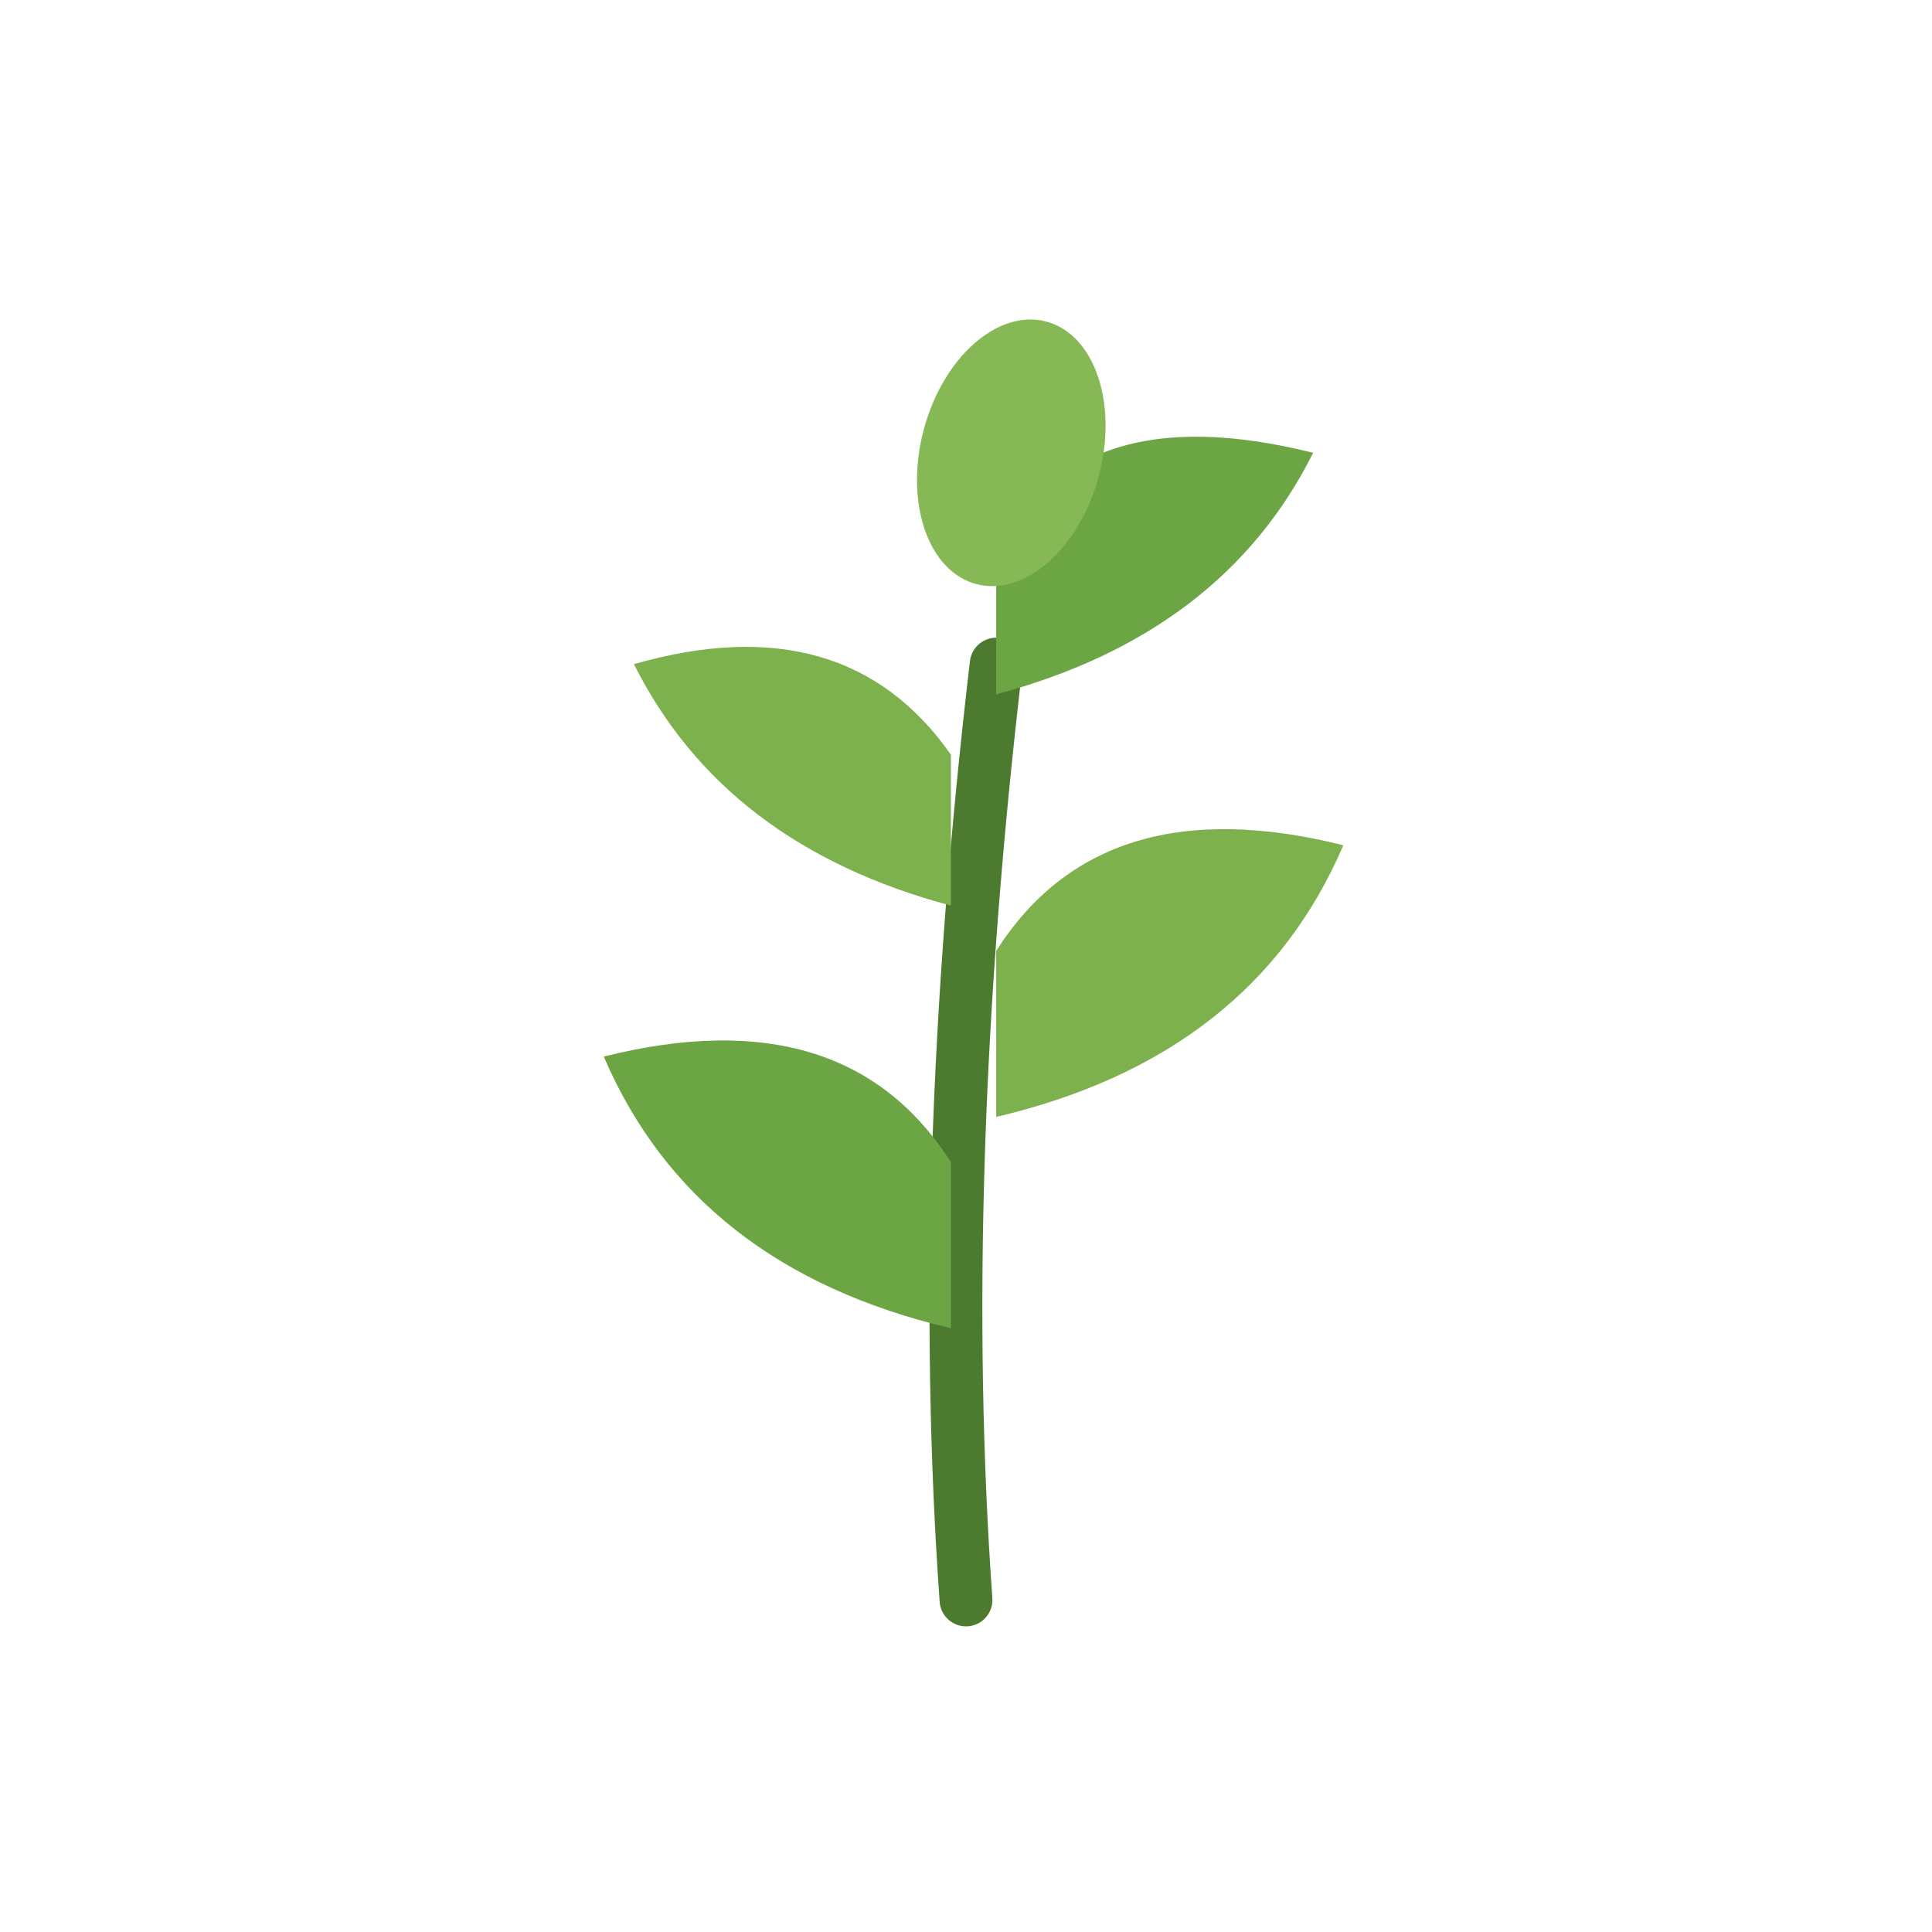
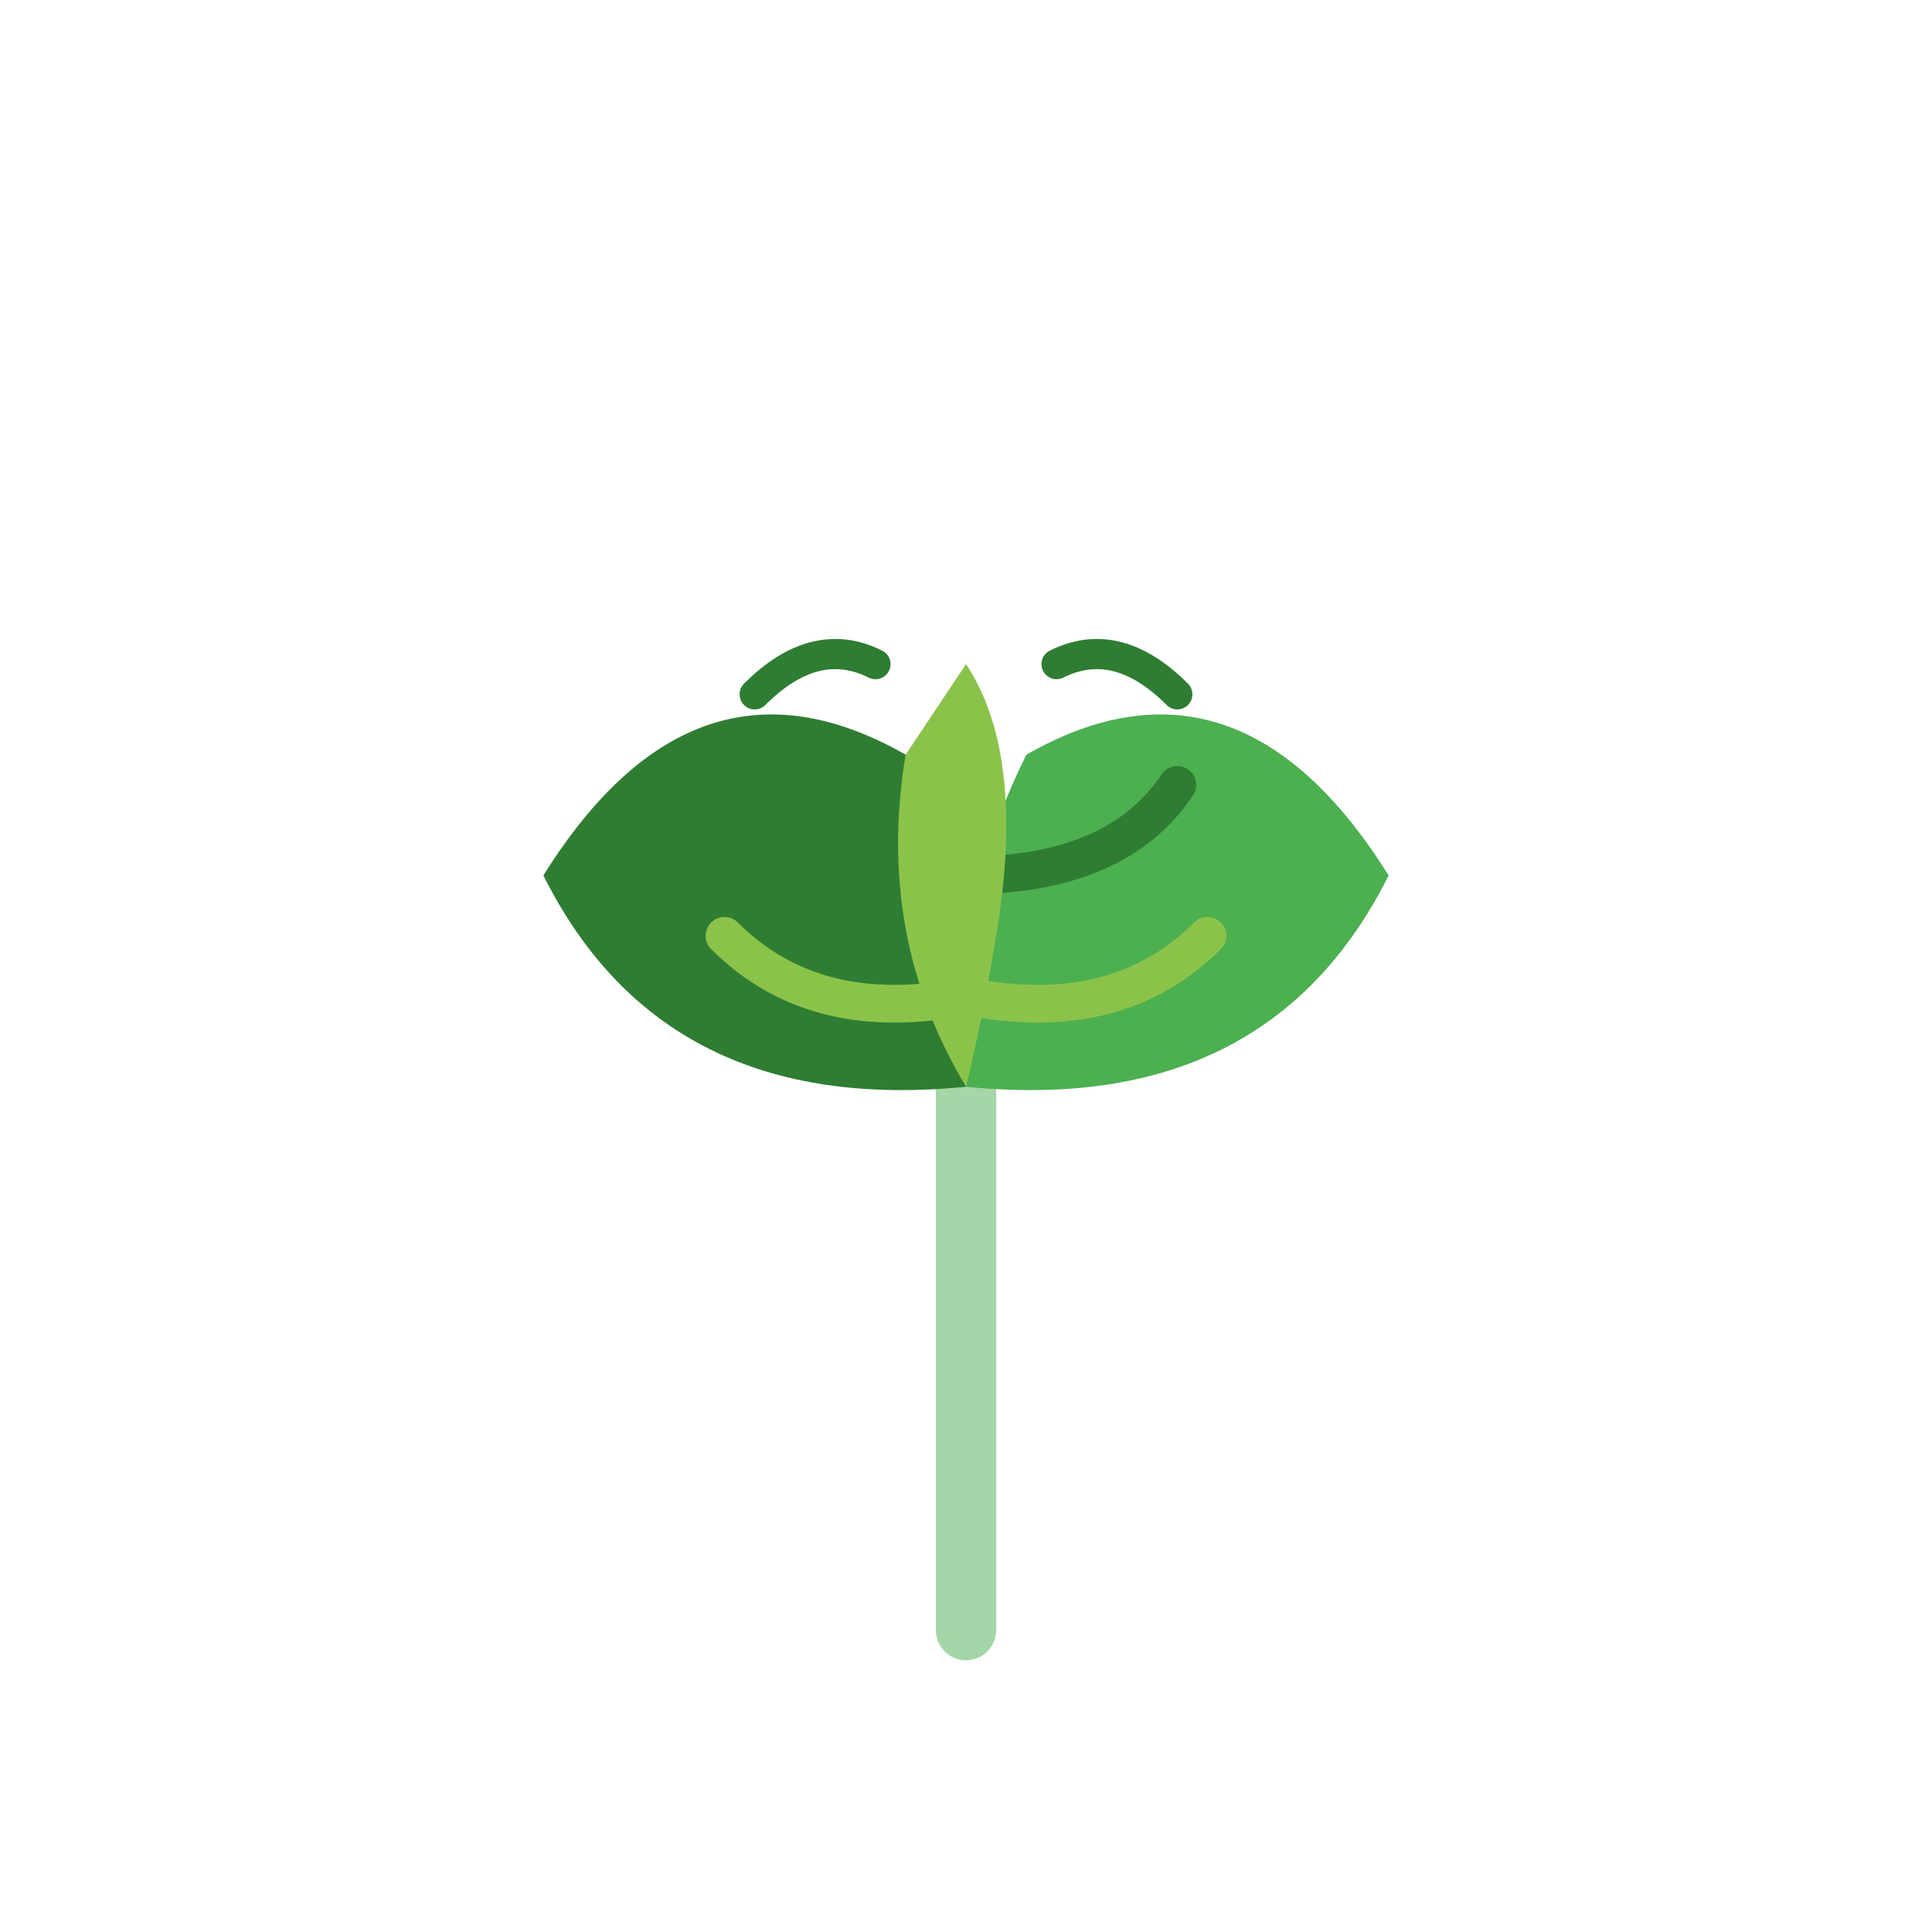
<svg xmlns="http://www.w3.org/2000/svg" viewBox="0 0 128 128">
-   <path d="M64 106 Q62 78 66 44" fill="none" stroke="#4C7A2E" stroke-width="3.5" stroke-linecap="round" />
-   <path d="M63 88 Q46 84 40 70 Q56 66 63 77 Z" fill="#6CA644" />
-   <path d="M66 74 Q83 70 89 56 Q73 52 66 63 Z" fill="#7CB14E" />
-   <path d="M63 60 Q48 56 42 44 Q56 40 63 50 Z" fill="#7CB14E" />
-   <path d="M66 46 Q81 42 87 30 Q71 26 66 37 Z" fill="#6CA644" />
-   <ellipse cx="67" cy="30" rx="6" ry="9" transform="rotate(15 67 30)" fill="#86B955" />
+   <path d="M64 108 Q64 88 64 72" fill="none" stroke="#A5D6A7" stroke-width="4" stroke-linecap="round" />
+   <path d="M64 72 Q44 74 36 58 Q46 42 60 50 Q64 58 64 66 Z" fill="#2E7D32" />
+   <path d="M64 72 Q84 74 92 58 Q82 42 68 50 Q64 58 64 66 Z" fill="#4CAF50" />
+   <path d="M64 66 Q54 68 48 62 M64 66 Q74 68 80 62" fill="none" stroke="#8BC34A" stroke-width="2.5" stroke-linecap="round" />
+   <path d="M64 58 Q54 58 50 52 M64 58 Q74 58 78 52" fill="none" stroke="#2E7D32" stroke-width="2.5" stroke-linecap="round" />
+   <path d="M64 72 Q58 62 60 50 L64 44 Q68 50 66 62 Q65 68 64 72 Z" fill="#8BC34A" />
+   <path d="M50 46 Q54 42 58 44 M78 46 Q74 42 70 44" fill="none" stroke="#2E7D32" stroke-width="2" stroke-linecap="round" />
</svg>
